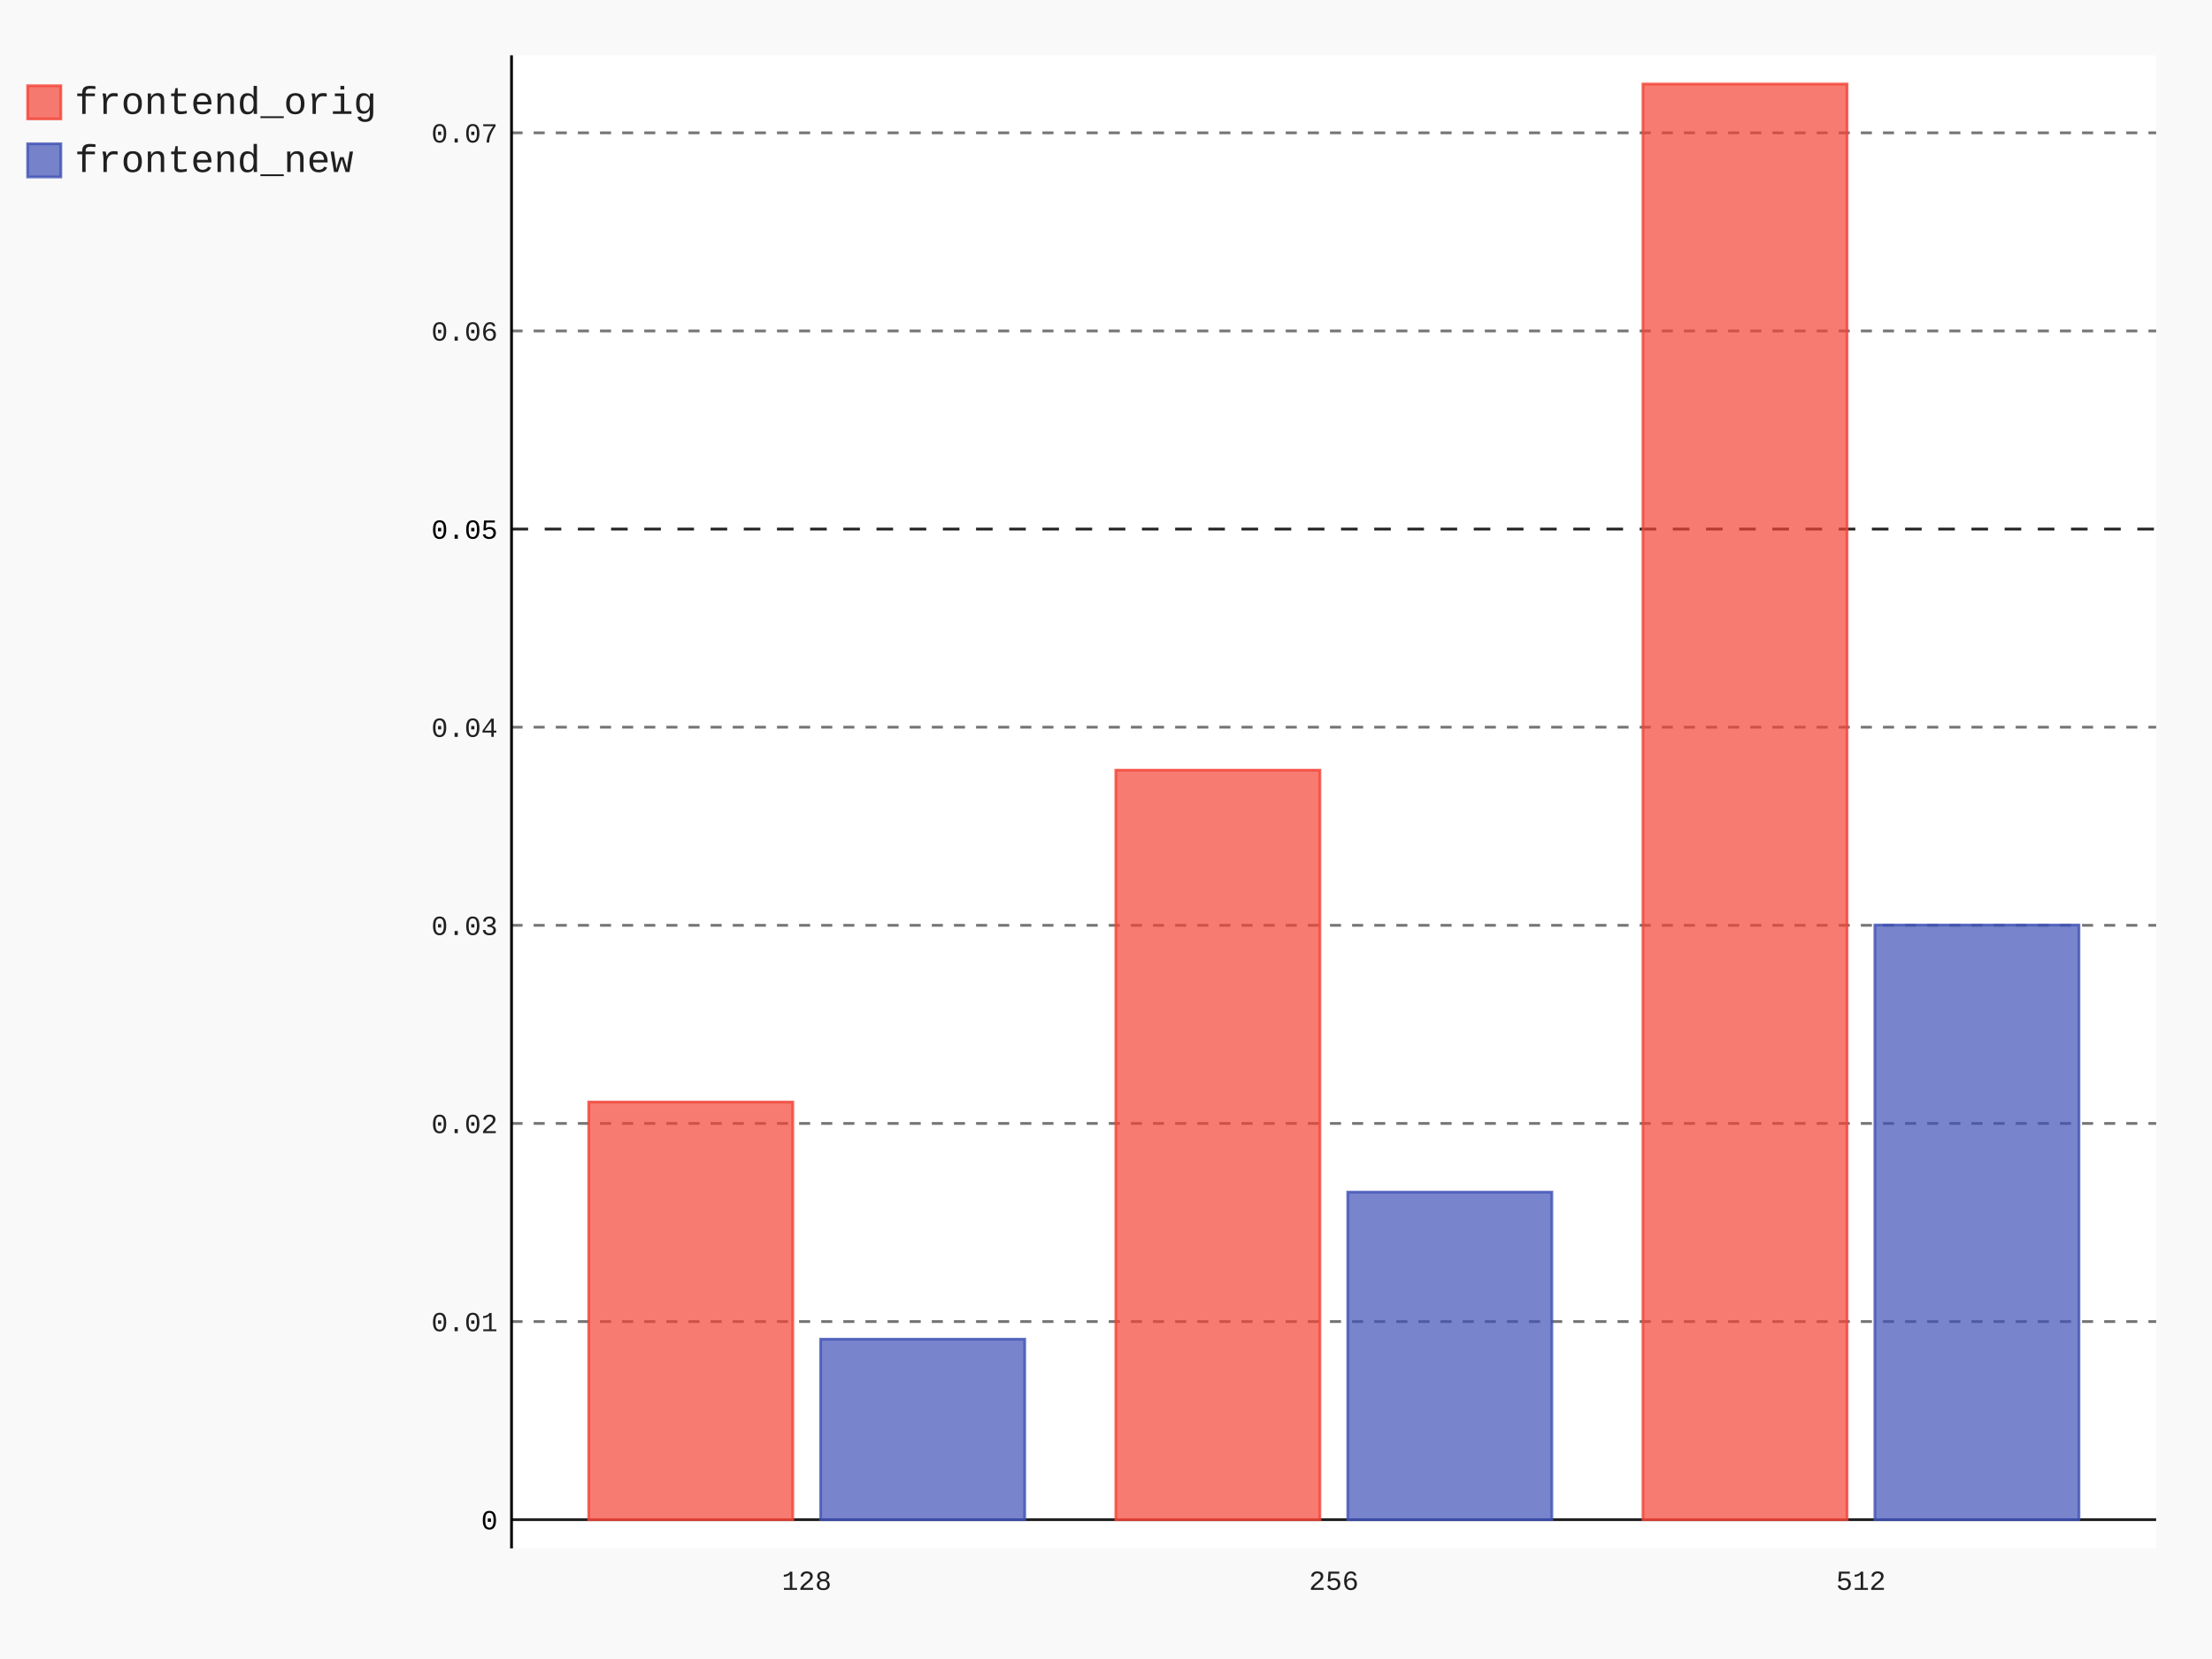
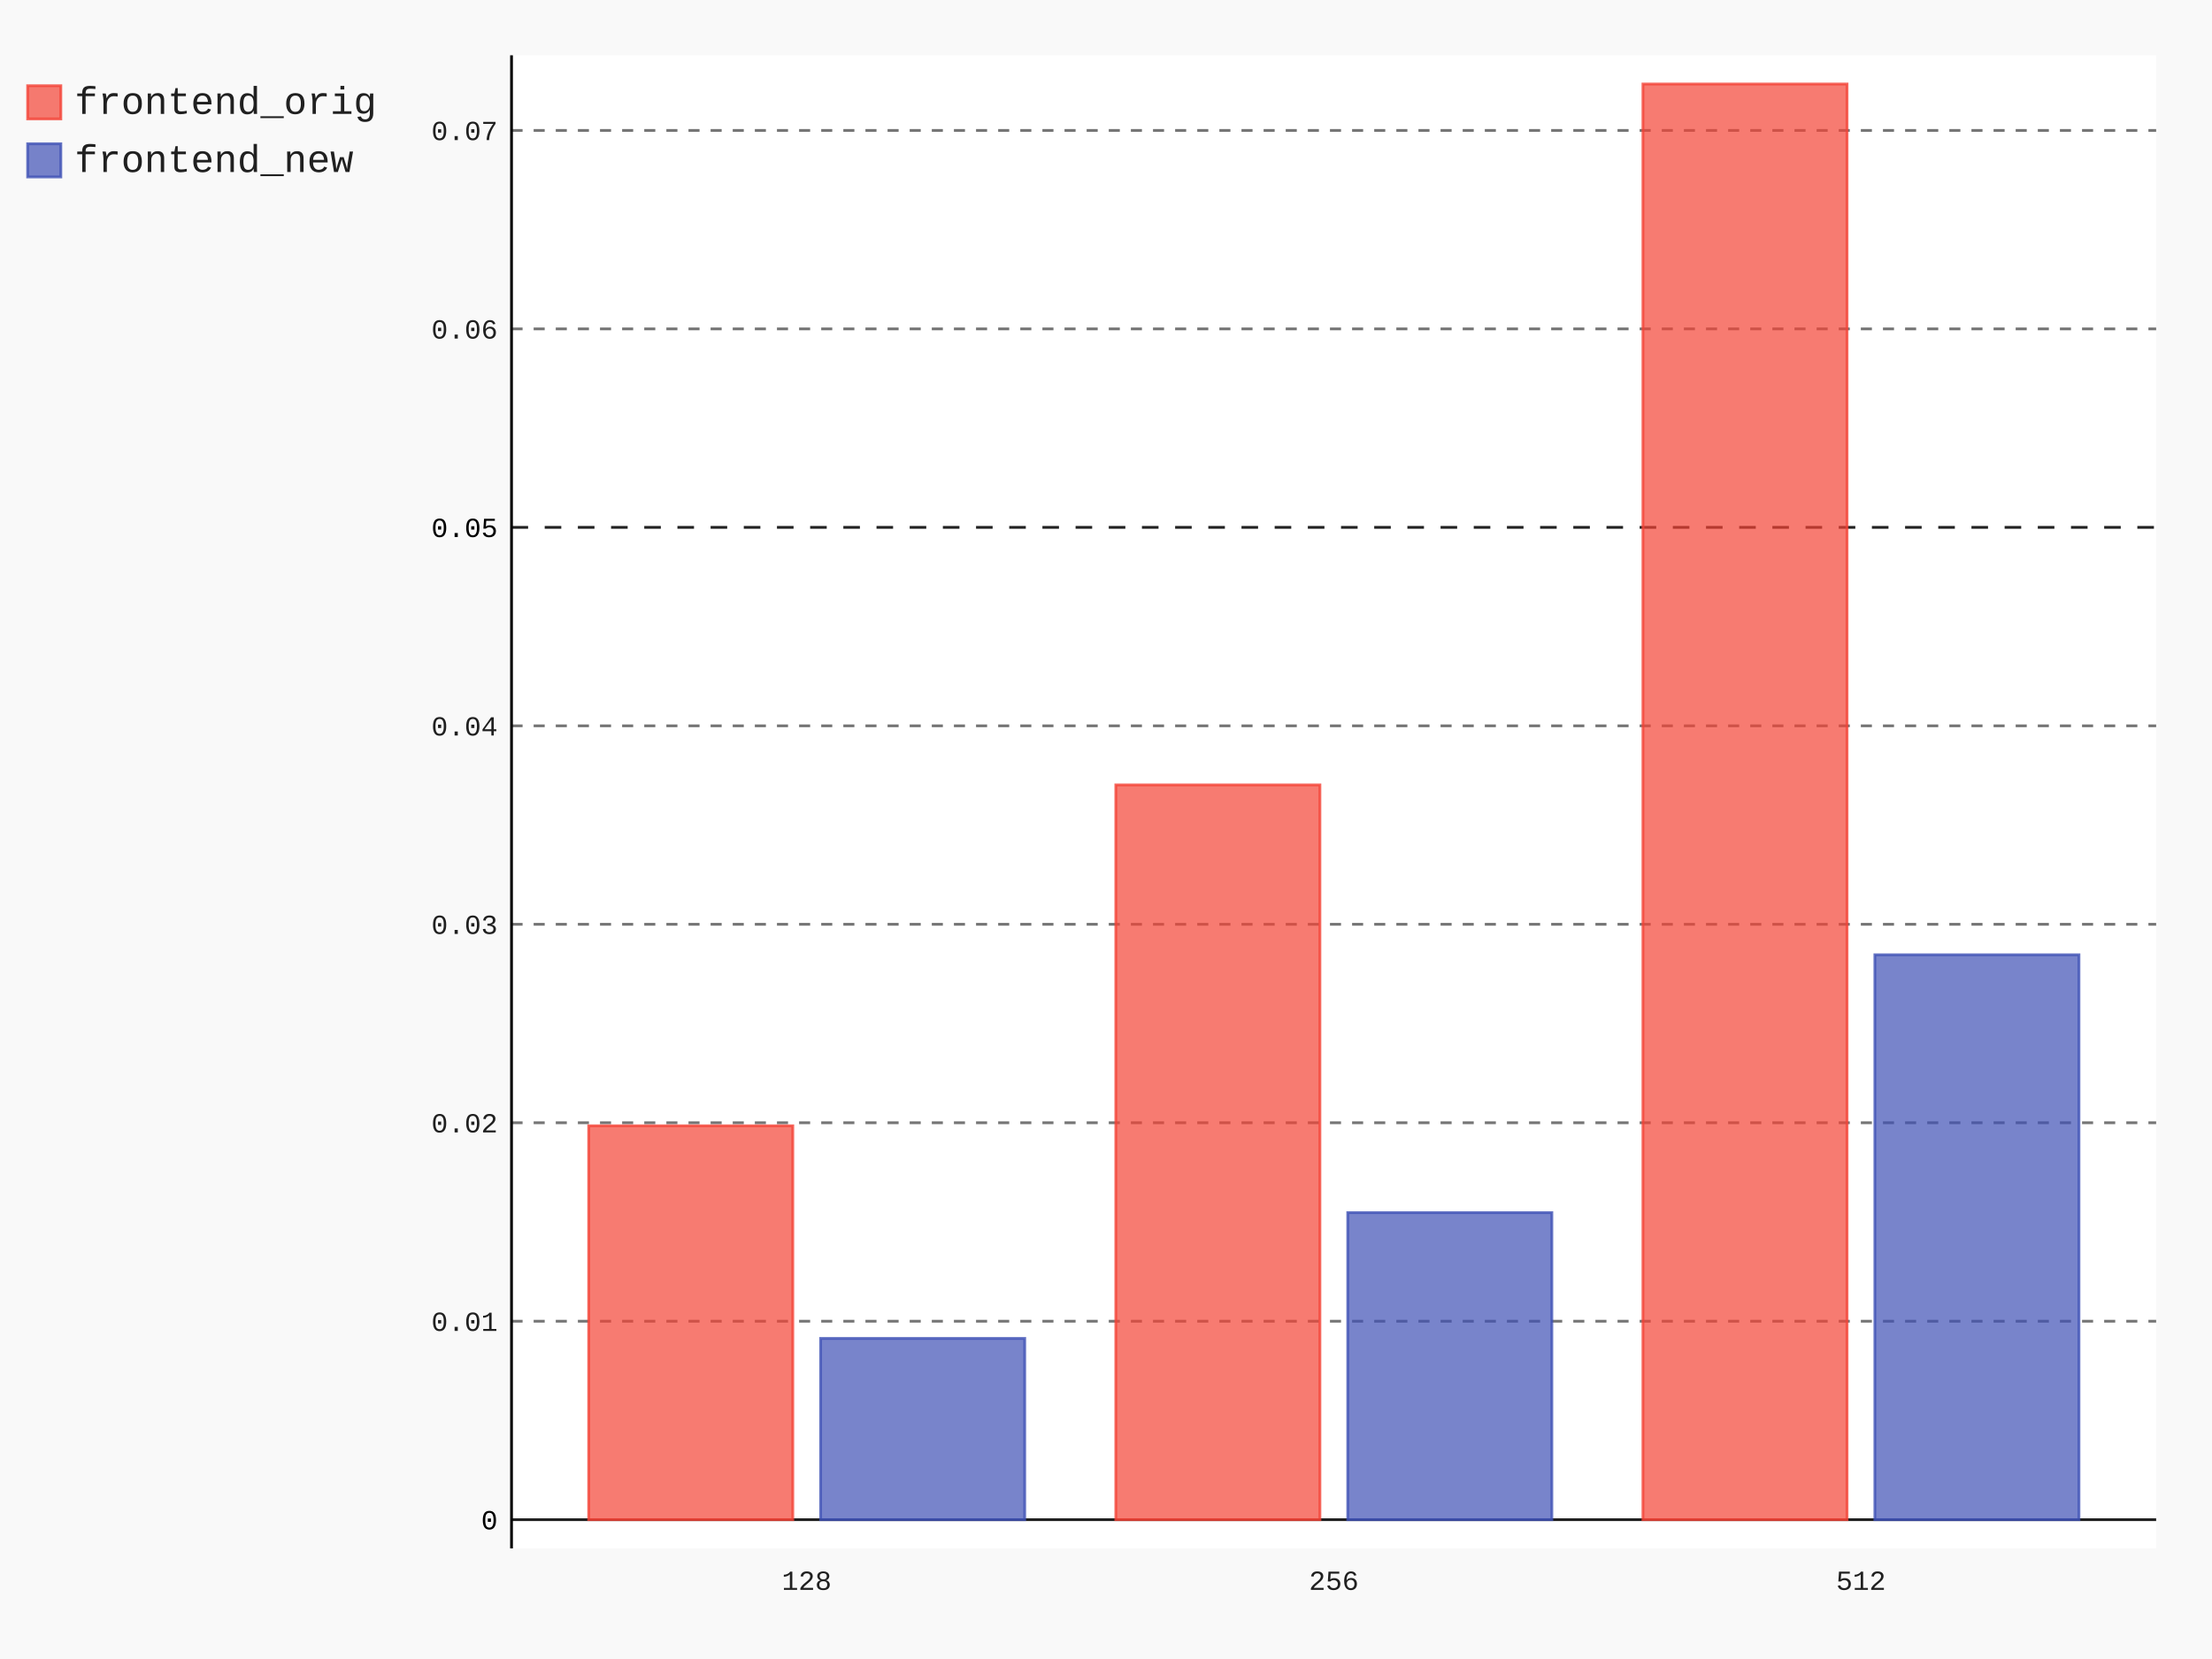
- <svg xmlns="http://www.w3.org/2000/svg" id="chart-43d2f7bb-c2d5-47c9-a53e-a4aa6ca26ff0" class="pygal-chart" viewBox="0 0 800 600">
+ <svg xmlns="http://www.w3.org/2000/svg" id="chart-320de4aa-0cc1-4f57-8cc0-ccd8c00d4b08" class="pygal-chart" viewBox="0 0 800 600">
  <defs>
-     <style type="text/css">#chart-43d2f7bb-c2d5-47c9-a53e-a4aa6ca26ff0{-webkit-user-select:none;-webkit-font-smoothing:antialiased;font-family:Consolas,"Liberation Mono",Menlo,Courier,monospace}#chart-43d2f7bb-c2d5-47c9-a53e-a4aa6ca26ff0 .title{font-family:Consolas,"Liberation Mono",Menlo,Courier,monospace;font-size:16px}#chart-43d2f7bb-c2d5-47c9-a53e-a4aa6ca26ff0 .legends .legend text{font-family:Consolas,"Liberation Mono",Menlo,Courier,monospace;font-size:14px}#chart-43d2f7bb-c2d5-47c9-a53e-a4aa6ca26ff0 .axis text{font-family:Consolas,"Liberation Mono",Menlo,Courier,monospace;font-size:10px}#chart-43d2f7bb-c2d5-47c9-a53e-a4aa6ca26ff0 .axis text.major{font-family:Consolas,"Liberation Mono",Menlo,Courier,monospace;font-size:10px}#chart-43d2f7bb-c2d5-47c9-a53e-a4aa6ca26ff0 .text-overlay text.value{font-family:Consolas,"Liberation Mono",Menlo,Courier,monospace;font-size:16px}#chart-43d2f7bb-c2d5-47c9-a53e-a4aa6ca26ff0 .text-overlay text.label{font-family:Consolas,"Liberation Mono",Menlo,Courier,monospace;font-size:10px}#chart-43d2f7bb-c2d5-47c9-a53e-a4aa6ca26ff0 .tooltip{font-family:Consolas,"Liberation Mono",Menlo,Courier,monospace;font-size:14px}#chart-43d2f7bb-c2d5-47c9-a53e-a4aa6ca26ff0 text.no_data{font-family:Consolas,"Liberation Mono",Menlo,Courier,monospace;font-size:64px}
- #chart-43d2f7bb-c2d5-47c9-a53e-a4aa6ca26ff0{background-color:rgba(249,249,249,1)}#chart-43d2f7bb-c2d5-47c9-a53e-a4aa6ca26ff0 path,#chart-43d2f7bb-c2d5-47c9-a53e-a4aa6ca26ff0 line,#chart-43d2f7bb-c2d5-47c9-a53e-a4aa6ca26ff0 rect,#chart-43d2f7bb-c2d5-47c9-a53e-a4aa6ca26ff0 circle{-webkit-transition:150ms;-moz-transition:150ms;transition:150ms}#chart-43d2f7bb-c2d5-47c9-a53e-a4aa6ca26ff0 .graph &gt; .background{fill:rgba(249,249,249,1)}#chart-43d2f7bb-c2d5-47c9-a53e-a4aa6ca26ff0 .plot &gt; .background{fill:rgba(255,255,255,1)}#chart-43d2f7bb-c2d5-47c9-a53e-a4aa6ca26ff0 .graph{fill:rgba(0,0,0,.87)}#chart-43d2f7bb-c2d5-47c9-a53e-a4aa6ca26ff0 text.no_data{fill:rgba(0,0,0,1)}#chart-43d2f7bb-c2d5-47c9-a53e-a4aa6ca26ff0 .title{fill:rgba(0,0,0,1)}#chart-43d2f7bb-c2d5-47c9-a53e-a4aa6ca26ff0 .legends .legend text{fill:rgba(0,0,0,.87)}#chart-43d2f7bb-c2d5-47c9-a53e-a4aa6ca26ff0 .legends .legend:hover text{fill:rgba(0,0,0,1)}#chart-43d2f7bb-c2d5-47c9-a53e-a4aa6ca26ff0 .axis .line{stroke:rgba(0,0,0,1)}#chart-43d2f7bb-c2d5-47c9-a53e-a4aa6ca26ff0 .axis .guide.line{stroke:rgba(0,0,0,.54)}#chart-43d2f7bb-c2d5-47c9-a53e-a4aa6ca26ff0 .axis .major.line{stroke:rgba(0,0,0,.87)}#chart-43d2f7bb-c2d5-47c9-a53e-a4aa6ca26ff0 .axis text.major{fill:rgba(0,0,0,1)}#chart-43d2f7bb-c2d5-47c9-a53e-a4aa6ca26ff0 .axis.y .guides:hover .guide.line,#chart-43d2f7bb-c2d5-47c9-a53e-a4aa6ca26ff0 .line-graph .axis.x .guides:hover .guide.line,#chart-43d2f7bb-c2d5-47c9-a53e-a4aa6ca26ff0 .stackedline-graph .axis.x .guides:hover .guide.line,#chart-43d2f7bb-c2d5-47c9-a53e-a4aa6ca26ff0 .xy-graph .axis.x .guides:hover .guide.line{stroke:rgba(0,0,0,1)}#chart-43d2f7bb-c2d5-47c9-a53e-a4aa6ca26ff0 .axis .guides:hover text{fill:rgba(0,0,0,1)}#chart-43d2f7bb-c2d5-47c9-a53e-a4aa6ca26ff0 .reactive{fill-opacity:.7;stroke-opacity:.8}#chart-43d2f7bb-c2d5-47c9-a53e-a4aa6ca26ff0 .ci{stroke:rgba(0,0,0,.87)}#chart-43d2f7bb-c2d5-47c9-a53e-a4aa6ca26ff0 .reactive.active,#chart-43d2f7bb-c2d5-47c9-a53e-a4aa6ca26ff0 .active .reactive{fill-opacity:.8;stroke-opacity:.9;stroke-width:4}#chart-43d2f7bb-c2d5-47c9-a53e-a4aa6ca26ff0 .ci .reactive.active{stroke-width:1.5}#chart-43d2f7bb-c2d5-47c9-a53e-a4aa6ca26ff0 .series text{fill:rgba(0,0,0,1)}#chart-43d2f7bb-c2d5-47c9-a53e-a4aa6ca26ff0 .tooltip rect{fill:rgba(255,255,255,1);stroke:rgba(0,0,0,1);-webkit-transition:opacity 150ms;-moz-transition:opacity 150ms;transition:opacity 150ms}#chart-43d2f7bb-c2d5-47c9-a53e-a4aa6ca26ff0 .tooltip .label{fill:rgba(0,0,0,.87)}#chart-43d2f7bb-c2d5-47c9-a53e-a4aa6ca26ff0 .tooltip .label{fill:rgba(0,0,0,.87)}#chart-43d2f7bb-c2d5-47c9-a53e-a4aa6ca26ff0 .tooltip .legend{font-size:.8em;fill:rgba(0,0,0,.54)}#chart-43d2f7bb-c2d5-47c9-a53e-a4aa6ca26ff0 .tooltip .x_label{font-size:.6em;fill:rgba(0,0,0,1)}#chart-43d2f7bb-c2d5-47c9-a53e-a4aa6ca26ff0 .tooltip .xlink{font-size:.5em;text-decoration:underline}#chart-43d2f7bb-c2d5-47c9-a53e-a4aa6ca26ff0 .tooltip .value{font-size:1.5em}#chart-43d2f7bb-c2d5-47c9-a53e-a4aa6ca26ff0 .bound{font-size:.5em}#chart-43d2f7bb-c2d5-47c9-a53e-a4aa6ca26ff0 .max-value{font-size:.75em;fill:rgba(0,0,0,.54)}#chart-43d2f7bb-c2d5-47c9-a53e-a4aa6ca26ff0 .map-element{fill:rgba(255,255,255,1);stroke:rgba(0,0,0,.54) !important}#chart-43d2f7bb-c2d5-47c9-a53e-a4aa6ca26ff0 .map-element .reactive{fill-opacity:inherit;stroke-opacity:inherit}#chart-43d2f7bb-c2d5-47c9-a53e-a4aa6ca26ff0 .color-0,#chart-43d2f7bb-c2d5-47c9-a53e-a4aa6ca26ff0 .color-0 a:visited{stroke:#F44336;fill:#F44336}#chart-43d2f7bb-c2d5-47c9-a53e-a4aa6ca26ff0 .color-1,#chart-43d2f7bb-c2d5-47c9-a53e-a4aa6ca26ff0 .color-1 a:visited{stroke:#3F51B5;fill:#3F51B5}#chart-43d2f7bb-c2d5-47c9-a53e-a4aa6ca26ff0 .text-overlay .color-0 text{fill:black}#chart-43d2f7bb-c2d5-47c9-a53e-a4aa6ca26ff0 .text-overlay .color-1 text{fill:black}
- #chart-43d2f7bb-c2d5-47c9-a53e-a4aa6ca26ff0 text.no_data{text-anchor:middle}#chart-43d2f7bb-c2d5-47c9-a53e-a4aa6ca26ff0 .guide.line{fill:none}#chart-43d2f7bb-c2d5-47c9-a53e-a4aa6ca26ff0 .centered{text-anchor:middle}#chart-43d2f7bb-c2d5-47c9-a53e-a4aa6ca26ff0 .title{text-anchor:middle}#chart-43d2f7bb-c2d5-47c9-a53e-a4aa6ca26ff0 .legends .legend text{fill-opacity:1}#chart-43d2f7bb-c2d5-47c9-a53e-a4aa6ca26ff0 .axis.x text{text-anchor:middle}#chart-43d2f7bb-c2d5-47c9-a53e-a4aa6ca26ff0 .axis.x:not(.web) text[transform]{text-anchor:start}#chart-43d2f7bb-c2d5-47c9-a53e-a4aa6ca26ff0 .axis.x:not(.web) text[transform].backwards{text-anchor:end}#chart-43d2f7bb-c2d5-47c9-a53e-a4aa6ca26ff0 .axis.y text{text-anchor:end}#chart-43d2f7bb-c2d5-47c9-a53e-a4aa6ca26ff0 .axis.y text[transform].backwards{text-anchor:start}#chart-43d2f7bb-c2d5-47c9-a53e-a4aa6ca26ff0 .axis.y2 text{text-anchor:start}#chart-43d2f7bb-c2d5-47c9-a53e-a4aa6ca26ff0 .axis.y2 text[transform].backwards{text-anchor:end}#chart-43d2f7bb-c2d5-47c9-a53e-a4aa6ca26ff0 .axis .guide.line{stroke-dasharray:4,4}#chart-43d2f7bb-c2d5-47c9-a53e-a4aa6ca26ff0 .axis .major.guide.line{stroke-dasharray:6,6}#chart-43d2f7bb-c2d5-47c9-a53e-a4aa6ca26ff0 .horizontal .axis.y .guide.line,#chart-43d2f7bb-c2d5-47c9-a53e-a4aa6ca26ff0 .horizontal .axis.y2 .guide.line,#chart-43d2f7bb-c2d5-47c9-a53e-a4aa6ca26ff0 .vertical .axis.x .guide.line{opacity:0}#chart-43d2f7bb-c2d5-47c9-a53e-a4aa6ca26ff0 .horizontal .axis.always_show .guide.line,#chart-43d2f7bb-c2d5-47c9-a53e-a4aa6ca26ff0 .vertical .axis.always_show .guide.line{opacity:1 !important}#chart-43d2f7bb-c2d5-47c9-a53e-a4aa6ca26ff0 .axis.y .guides:hover .guide.line,#chart-43d2f7bb-c2d5-47c9-a53e-a4aa6ca26ff0 .axis.y2 .guides:hover .guide.line,#chart-43d2f7bb-c2d5-47c9-a53e-a4aa6ca26ff0 .axis.x .guides:hover .guide.line{opacity:1}#chart-43d2f7bb-c2d5-47c9-a53e-a4aa6ca26ff0 .axis .guides:hover text{opacity:1}#chart-43d2f7bb-c2d5-47c9-a53e-a4aa6ca26ff0 .nofill{fill:none}#chart-43d2f7bb-c2d5-47c9-a53e-a4aa6ca26ff0 .subtle-fill{fill-opacity:.2}#chart-43d2f7bb-c2d5-47c9-a53e-a4aa6ca26ff0 .dot{stroke-width:1px;fill-opacity:1}#chart-43d2f7bb-c2d5-47c9-a53e-a4aa6ca26ff0 .dot.active{stroke-width:5px}#chart-43d2f7bb-c2d5-47c9-a53e-a4aa6ca26ff0 .dot.negative{fill:transparent}#chart-43d2f7bb-c2d5-47c9-a53e-a4aa6ca26ff0 text,#chart-43d2f7bb-c2d5-47c9-a53e-a4aa6ca26ff0 tspan{stroke:none !important}#chart-43d2f7bb-c2d5-47c9-a53e-a4aa6ca26ff0 .series text.active{opacity:1}#chart-43d2f7bb-c2d5-47c9-a53e-a4aa6ca26ff0 .tooltip rect{fill-opacity:.95;stroke-width:.5}#chart-43d2f7bb-c2d5-47c9-a53e-a4aa6ca26ff0 .tooltip text{fill-opacity:1}#chart-43d2f7bb-c2d5-47c9-a53e-a4aa6ca26ff0 .showable{visibility:hidden}#chart-43d2f7bb-c2d5-47c9-a53e-a4aa6ca26ff0 .showable.shown{visibility:visible}#chart-43d2f7bb-c2d5-47c9-a53e-a4aa6ca26ff0 .gauge-background{fill:rgba(229,229,229,1);stroke:none}#chart-43d2f7bb-c2d5-47c9-a53e-a4aa6ca26ff0 .bg-lines{stroke:rgba(249,249,249,1);stroke-width:2px}</style>
+     <style type="text/css">#chart-320de4aa-0cc1-4f57-8cc0-ccd8c00d4b08{-webkit-user-select:none;-webkit-font-smoothing:antialiased;font-family:Consolas,"Liberation Mono",Menlo,Courier,monospace}#chart-320de4aa-0cc1-4f57-8cc0-ccd8c00d4b08 .title{font-family:Consolas,"Liberation Mono",Menlo,Courier,monospace;font-size:16px}#chart-320de4aa-0cc1-4f57-8cc0-ccd8c00d4b08 .legends .legend text{font-family:Consolas,"Liberation Mono",Menlo,Courier,monospace;font-size:14px}#chart-320de4aa-0cc1-4f57-8cc0-ccd8c00d4b08 .axis text{font-family:Consolas,"Liberation Mono",Menlo,Courier,monospace;font-size:10px}#chart-320de4aa-0cc1-4f57-8cc0-ccd8c00d4b08 .axis text.major{font-family:Consolas,"Liberation Mono",Menlo,Courier,monospace;font-size:10px}#chart-320de4aa-0cc1-4f57-8cc0-ccd8c00d4b08 .text-overlay text.value{font-family:Consolas,"Liberation Mono",Menlo,Courier,monospace;font-size:16px}#chart-320de4aa-0cc1-4f57-8cc0-ccd8c00d4b08 .text-overlay text.label{font-family:Consolas,"Liberation Mono",Menlo,Courier,monospace;font-size:10px}#chart-320de4aa-0cc1-4f57-8cc0-ccd8c00d4b08 .tooltip{font-family:Consolas,"Liberation Mono",Menlo,Courier,monospace;font-size:14px}#chart-320de4aa-0cc1-4f57-8cc0-ccd8c00d4b08 text.no_data{font-family:Consolas,"Liberation Mono",Menlo,Courier,monospace;font-size:64px}
+ #chart-320de4aa-0cc1-4f57-8cc0-ccd8c00d4b08{background-color:rgba(249,249,249,1)}#chart-320de4aa-0cc1-4f57-8cc0-ccd8c00d4b08 path,#chart-320de4aa-0cc1-4f57-8cc0-ccd8c00d4b08 line,#chart-320de4aa-0cc1-4f57-8cc0-ccd8c00d4b08 rect,#chart-320de4aa-0cc1-4f57-8cc0-ccd8c00d4b08 circle{-webkit-transition:150ms;-moz-transition:150ms;transition:150ms}#chart-320de4aa-0cc1-4f57-8cc0-ccd8c00d4b08 .graph &gt; .background{fill:rgba(249,249,249,1)}#chart-320de4aa-0cc1-4f57-8cc0-ccd8c00d4b08 .plot &gt; .background{fill:rgba(255,255,255,1)}#chart-320de4aa-0cc1-4f57-8cc0-ccd8c00d4b08 .graph{fill:rgba(0,0,0,.87)}#chart-320de4aa-0cc1-4f57-8cc0-ccd8c00d4b08 text.no_data{fill:rgba(0,0,0,1)}#chart-320de4aa-0cc1-4f57-8cc0-ccd8c00d4b08 .title{fill:rgba(0,0,0,1)}#chart-320de4aa-0cc1-4f57-8cc0-ccd8c00d4b08 .legends .legend text{fill:rgba(0,0,0,.87)}#chart-320de4aa-0cc1-4f57-8cc0-ccd8c00d4b08 .legends .legend:hover text{fill:rgba(0,0,0,1)}#chart-320de4aa-0cc1-4f57-8cc0-ccd8c00d4b08 .axis .line{stroke:rgba(0,0,0,1)}#chart-320de4aa-0cc1-4f57-8cc0-ccd8c00d4b08 .axis .guide.line{stroke:rgba(0,0,0,.54)}#chart-320de4aa-0cc1-4f57-8cc0-ccd8c00d4b08 .axis .major.line{stroke:rgba(0,0,0,.87)}#chart-320de4aa-0cc1-4f57-8cc0-ccd8c00d4b08 .axis text.major{fill:rgba(0,0,0,1)}#chart-320de4aa-0cc1-4f57-8cc0-ccd8c00d4b08 .axis.y .guides:hover .guide.line,#chart-320de4aa-0cc1-4f57-8cc0-ccd8c00d4b08 .line-graph .axis.x .guides:hover .guide.line,#chart-320de4aa-0cc1-4f57-8cc0-ccd8c00d4b08 .stackedline-graph .axis.x .guides:hover .guide.line,#chart-320de4aa-0cc1-4f57-8cc0-ccd8c00d4b08 .xy-graph .axis.x .guides:hover .guide.line{stroke:rgba(0,0,0,1)}#chart-320de4aa-0cc1-4f57-8cc0-ccd8c00d4b08 .axis .guides:hover text{fill:rgba(0,0,0,1)}#chart-320de4aa-0cc1-4f57-8cc0-ccd8c00d4b08 .reactive{fill-opacity:.7;stroke-opacity:.8}#chart-320de4aa-0cc1-4f57-8cc0-ccd8c00d4b08 .ci{stroke:rgba(0,0,0,.87)}#chart-320de4aa-0cc1-4f57-8cc0-ccd8c00d4b08 .reactive.active,#chart-320de4aa-0cc1-4f57-8cc0-ccd8c00d4b08 .active .reactive{fill-opacity:.8;stroke-opacity:.9;stroke-width:4}#chart-320de4aa-0cc1-4f57-8cc0-ccd8c00d4b08 .ci .reactive.active{stroke-width:1.5}#chart-320de4aa-0cc1-4f57-8cc0-ccd8c00d4b08 .series text{fill:rgba(0,0,0,1)}#chart-320de4aa-0cc1-4f57-8cc0-ccd8c00d4b08 .tooltip rect{fill:rgba(255,255,255,1);stroke:rgba(0,0,0,1);-webkit-transition:opacity 150ms;-moz-transition:opacity 150ms;transition:opacity 150ms}#chart-320de4aa-0cc1-4f57-8cc0-ccd8c00d4b08 .tooltip .label{fill:rgba(0,0,0,.87)}#chart-320de4aa-0cc1-4f57-8cc0-ccd8c00d4b08 .tooltip .label{fill:rgba(0,0,0,.87)}#chart-320de4aa-0cc1-4f57-8cc0-ccd8c00d4b08 .tooltip .legend{font-size:.8em;fill:rgba(0,0,0,.54)}#chart-320de4aa-0cc1-4f57-8cc0-ccd8c00d4b08 .tooltip .x_label{font-size:.6em;fill:rgba(0,0,0,1)}#chart-320de4aa-0cc1-4f57-8cc0-ccd8c00d4b08 .tooltip .xlink{font-size:.5em;text-decoration:underline}#chart-320de4aa-0cc1-4f57-8cc0-ccd8c00d4b08 .tooltip .value{font-size:1.5em}#chart-320de4aa-0cc1-4f57-8cc0-ccd8c00d4b08 .bound{font-size:.5em}#chart-320de4aa-0cc1-4f57-8cc0-ccd8c00d4b08 .max-value{font-size:.75em;fill:rgba(0,0,0,.54)}#chart-320de4aa-0cc1-4f57-8cc0-ccd8c00d4b08 .map-element{fill:rgba(255,255,255,1);stroke:rgba(0,0,0,.54) !important}#chart-320de4aa-0cc1-4f57-8cc0-ccd8c00d4b08 .map-element .reactive{fill-opacity:inherit;stroke-opacity:inherit}#chart-320de4aa-0cc1-4f57-8cc0-ccd8c00d4b08 .color-0,#chart-320de4aa-0cc1-4f57-8cc0-ccd8c00d4b08 .color-0 a:visited{stroke:#F44336;fill:#F44336}#chart-320de4aa-0cc1-4f57-8cc0-ccd8c00d4b08 .color-1,#chart-320de4aa-0cc1-4f57-8cc0-ccd8c00d4b08 .color-1 a:visited{stroke:#3F51B5;fill:#3F51B5}#chart-320de4aa-0cc1-4f57-8cc0-ccd8c00d4b08 .text-overlay .color-0 text{fill:black}#chart-320de4aa-0cc1-4f57-8cc0-ccd8c00d4b08 .text-overlay .color-1 text{fill:black}
+ #chart-320de4aa-0cc1-4f57-8cc0-ccd8c00d4b08 text.no_data{text-anchor:middle}#chart-320de4aa-0cc1-4f57-8cc0-ccd8c00d4b08 .guide.line{fill:none}#chart-320de4aa-0cc1-4f57-8cc0-ccd8c00d4b08 .centered{text-anchor:middle}#chart-320de4aa-0cc1-4f57-8cc0-ccd8c00d4b08 .title{text-anchor:middle}#chart-320de4aa-0cc1-4f57-8cc0-ccd8c00d4b08 .legends .legend text{fill-opacity:1}#chart-320de4aa-0cc1-4f57-8cc0-ccd8c00d4b08 .axis.x text{text-anchor:middle}#chart-320de4aa-0cc1-4f57-8cc0-ccd8c00d4b08 .axis.x:not(.web) text[transform]{text-anchor:start}#chart-320de4aa-0cc1-4f57-8cc0-ccd8c00d4b08 .axis.x:not(.web) text[transform].backwards{text-anchor:end}#chart-320de4aa-0cc1-4f57-8cc0-ccd8c00d4b08 .axis.y text{text-anchor:end}#chart-320de4aa-0cc1-4f57-8cc0-ccd8c00d4b08 .axis.y text[transform].backwards{text-anchor:start}#chart-320de4aa-0cc1-4f57-8cc0-ccd8c00d4b08 .axis.y2 text{text-anchor:start}#chart-320de4aa-0cc1-4f57-8cc0-ccd8c00d4b08 .axis.y2 text[transform].backwards{text-anchor:end}#chart-320de4aa-0cc1-4f57-8cc0-ccd8c00d4b08 .axis .guide.line{stroke-dasharray:4,4}#chart-320de4aa-0cc1-4f57-8cc0-ccd8c00d4b08 .axis .major.guide.line{stroke-dasharray:6,6}#chart-320de4aa-0cc1-4f57-8cc0-ccd8c00d4b08 .horizontal .axis.y .guide.line,#chart-320de4aa-0cc1-4f57-8cc0-ccd8c00d4b08 .horizontal .axis.y2 .guide.line,#chart-320de4aa-0cc1-4f57-8cc0-ccd8c00d4b08 .vertical .axis.x .guide.line{opacity:0}#chart-320de4aa-0cc1-4f57-8cc0-ccd8c00d4b08 .horizontal .axis.always_show .guide.line,#chart-320de4aa-0cc1-4f57-8cc0-ccd8c00d4b08 .vertical .axis.always_show .guide.line{opacity:1 !important}#chart-320de4aa-0cc1-4f57-8cc0-ccd8c00d4b08 .axis.y .guides:hover .guide.line,#chart-320de4aa-0cc1-4f57-8cc0-ccd8c00d4b08 .axis.y2 .guides:hover .guide.line,#chart-320de4aa-0cc1-4f57-8cc0-ccd8c00d4b08 .axis.x .guides:hover .guide.line{opacity:1}#chart-320de4aa-0cc1-4f57-8cc0-ccd8c00d4b08 .axis .guides:hover text{opacity:1}#chart-320de4aa-0cc1-4f57-8cc0-ccd8c00d4b08 .nofill{fill:none}#chart-320de4aa-0cc1-4f57-8cc0-ccd8c00d4b08 .subtle-fill{fill-opacity:.2}#chart-320de4aa-0cc1-4f57-8cc0-ccd8c00d4b08 .dot{stroke-width:1px;fill-opacity:1}#chart-320de4aa-0cc1-4f57-8cc0-ccd8c00d4b08 .dot.active{stroke-width:5px}#chart-320de4aa-0cc1-4f57-8cc0-ccd8c00d4b08 .dot.negative{fill:transparent}#chart-320de4aa-0cc1-4f57-8cc0-ccd8c00d4b08 text,#chart-320de4aa-0cc1-4f57-8cc0-ccd8c00d4b08 tspan{stroke:none !important}#chart-320de4aa-0cc1-4f57-8cc0-ccd8c00d4b08 .series text.active{opacity:1}#chart-320de4aa-0cc1-4f57-8cc0-ccd8c00d4b08 .tooltip rect{fill-opacity:.95;stroke-width:.5}#chart-320de4aa-0cc1-4f57-8cc0-ccd8c00d4b08 .tooltip text{fill-opacity:1}#chart-320de4aa-0cc1-4f57-8cc0-ccd8c00d4b08 .showable{visibility:hidden}#chart-320de4aa-0cc1-4f57-8cc0-ccd8c00d4b08 .showable.shown{visibility:visible}#chart-320de4aa-0cc1-4f57-8cc0-ccd8c00d4b08 .gauge-background{fill:rgba(229,229,229,1);stroke:none}#chart-320de4aa-0cc1-4f57-8cc0-ccd8c00d4b08 .bg-lines{stroke:rgba(249,249,249,1);stroke-width:2px}</style>
  </defs>
  <g class="graph bar-graph vertical">
    <rect x="0" y="0" width="800" height="600" class="background" />
    <g transform="translate(185, 20)" class="plot">
      <rect x="0" y="0" width="594.8" height="540" class="background" />
      <g class="axis y always_show">
        <g class="guides">
          <path d="M0 529.615 h594.8" class="axis major line" />
          <text x="-5" y="533.115" class="major">0</text>
        </g>
        <g class="guides">
-           <path d="M0 457.961 h594.8" class="guide line" />
-           <text x="-5" y="461.461" class="">0.01</text>
+           <path d="M0 457.838 h594.8" class="guide line" />
+           <text x="-5" y="461.338" class="">0.01</text>
        </g>
        <g class="guides">
-           <path d="M0 386.307 h594.8" class="guide line" />
-           <text x="-5" y="389.807" class="">0.02</text>
+           <path d="M0 386.06 h594.8" class="guide line" />
+           <text x="-5" y="389.56" class="">0.02</text>
        </g>
        <g class="guides">
-           <path d="M0 314.653 h594.8" class="guide line" />
-           <text x="-5" y="318.153" class="">0.03</text>
+           <path d="M0 314.282 h594.8" class="guide line" />
+           <text x="-5" y="317.782" class="">0.03</text>
        </g>
        <g class="guides">
-           <path d="M0 242.999 h594.8" class="guide line" />
-           <text x="-5" y="246.499" class="">0.04</text>
+           <path d="M0 242.505 h594.8" class="guide line" />
+           <text x="-5" y="246.005" class="">0.04</text>
        </g>
        <g class="guides">
-           <path d="M0 171.345 h594.8" class="major guide line" />
-           <text x="-5" y="174.845" class="major">0.05</text>
+           <path d="M0 170.727 h594.8" class="major guide line" />
+           <text x="-5" y="174.227" class="major">0.05</text>
        </g>
        <g class="guides">
-           <path d="M0 99.691 h594.8" class="guide line" />
-           <text x="-5" y="103.191" class="">0.06</text>
+           <path d="M0 98.949 h594.8" class="guide line" />
+           <text x="-5" y="102.449" class="">0.06</text>
        </g>
        <g class="guides">
-           <path d="M0 28.036 h594.8" class="guide line" />
-           <text x="-5" y="31.536" class="">0.07</text>
+           <path d="M0 27.172 h594.8" class="guide line" />
+           <text x="-5" y="30.672" class="">0.07</text>
        </g>
      </g>
      <g class="axis x">
        <path d="M0 0 v540" class="line" />
        <g class="guides">
          <path d="M106.759 0 v540" class="guide line" />
          <text x="106.759" y="555.0" class="">128</text>
        </g>
        <g class="guides">
          <path d="M297.4 0 v540" class="guide line" />
          <text x="297.4" y="555.0" class="">256</text>
        </g>
        <g class="guides">
          <path d="M488.041 0 v540" class="guide line" />
          <text x="488.041" y="555.0" class="">512</text>
        </g>
      </g>
      <g class="series serie-0 color-0">
        <g class="bars">
          <g class="bar">
-             <rect x="27.91" y="378.561" rx="0" ry="0" width="73.816" height="151.054" class="rect reactive tooltip-trigger" />
+             <rect x="27.91" y="387.16" rx="0" ry="0" width="73.816" height="142.455" class="rect reactive tooltip-trigger" />
          </g>
          <g class="bar">
-             <rect x="218.551" y="258.53" rx="0" ry="0" width="73.816" height="271.086" class="rect reactive tooltip-trigger" />
+             <rect x="218.551" y="263.867" rx="0" ry="0" width="73.816" height="265.748" class="rect reactive tooltip-trigger" />
          </g>
          <g class="bar">
            <rect x="409.192" y="10.385" rx="0" ry="0" width="73.816" height="519.231" class="rect reactive tooltip-trigger" />
          </g>
        </g>
      </g>
      <g class="series serie-1 color-1">
        <g class="bars">
          <g class="bar">
-             <rect x="111.792" y="464.328" rx="0" ry="0" width="73.816" height="65.287" class="rect reactive tooltip-trigger" />
+             <rect x="111.792" y="464.055" rx="0" ry="0" width="73.816" height="65.561" class="rect reactive tooltip-trigger" />
          </g>
          <g class="bar">
-             <rect x="302.433" y="411.142" rx="0" ry="0" width="73.816" height="118.474" class="rect reactive tooltip-trigger" />
+             <rect x="302.433" y="418.561" rx="0" ry="0" width="73.816" height="111.054" class="rect reactive tooltip-trigger" />
          </g>
          <g class="bar">
-             <rect x="493.074" y="314.532" rx="0" ry="0" width="73.816" height="215.083" class="rect reactive tooltip-trigger" />
+             <rect x="493.074" y="325.309" rx="0" ry="0" width="73.816" height="204.306" class="rect reactive tooltip-trigger" />
          </g>
        </g>
      </g>
    </g>
    <g class="titles" />
    <g transform="translate(185, 20)" class="plot overlay">
      <g class="series serie-0 color-0" />
      <g class="series serie-1 color-1" />
    </g>
    <g transform="translate(185, 20)" class="plot text-overlay">
      <g class="series serie-0 color-0" />
      <g class="series serie-1 color-1" />
    </g>
    <g transform="translate(185, 20)" class="plot tooltip-overlay">
      <g transform="translate(0 0)" style="opacity: 0" class="tooltip">
        <rect rx="0" ry="0" width="0" height="0" class="tooltip-box" />
        <g class="text" />
      </g>
    </g>
    <g transform="translate(10, 30)" class="legends">
      <g id="activate-serie-0" class="legend reactive activate-serie">
        <rect x="0.0" y="1.0" width="12" height="12" class="color-0 reactive" />
        <text x="17.0" y="11.2">frontend_orig</text>
      </g>
      <g id="activate-serie-1" class="legend reactive activate-serie">
        <rect x="0.0" y="22.0" width="12" height="12" class="color-1 reactive" />
        <text x="17.0" y="32.2">frontend_new</text>
      </g>
    </g>
    <g transform="translate(790, 30)" class="legends" />
  </g>
</svg>
